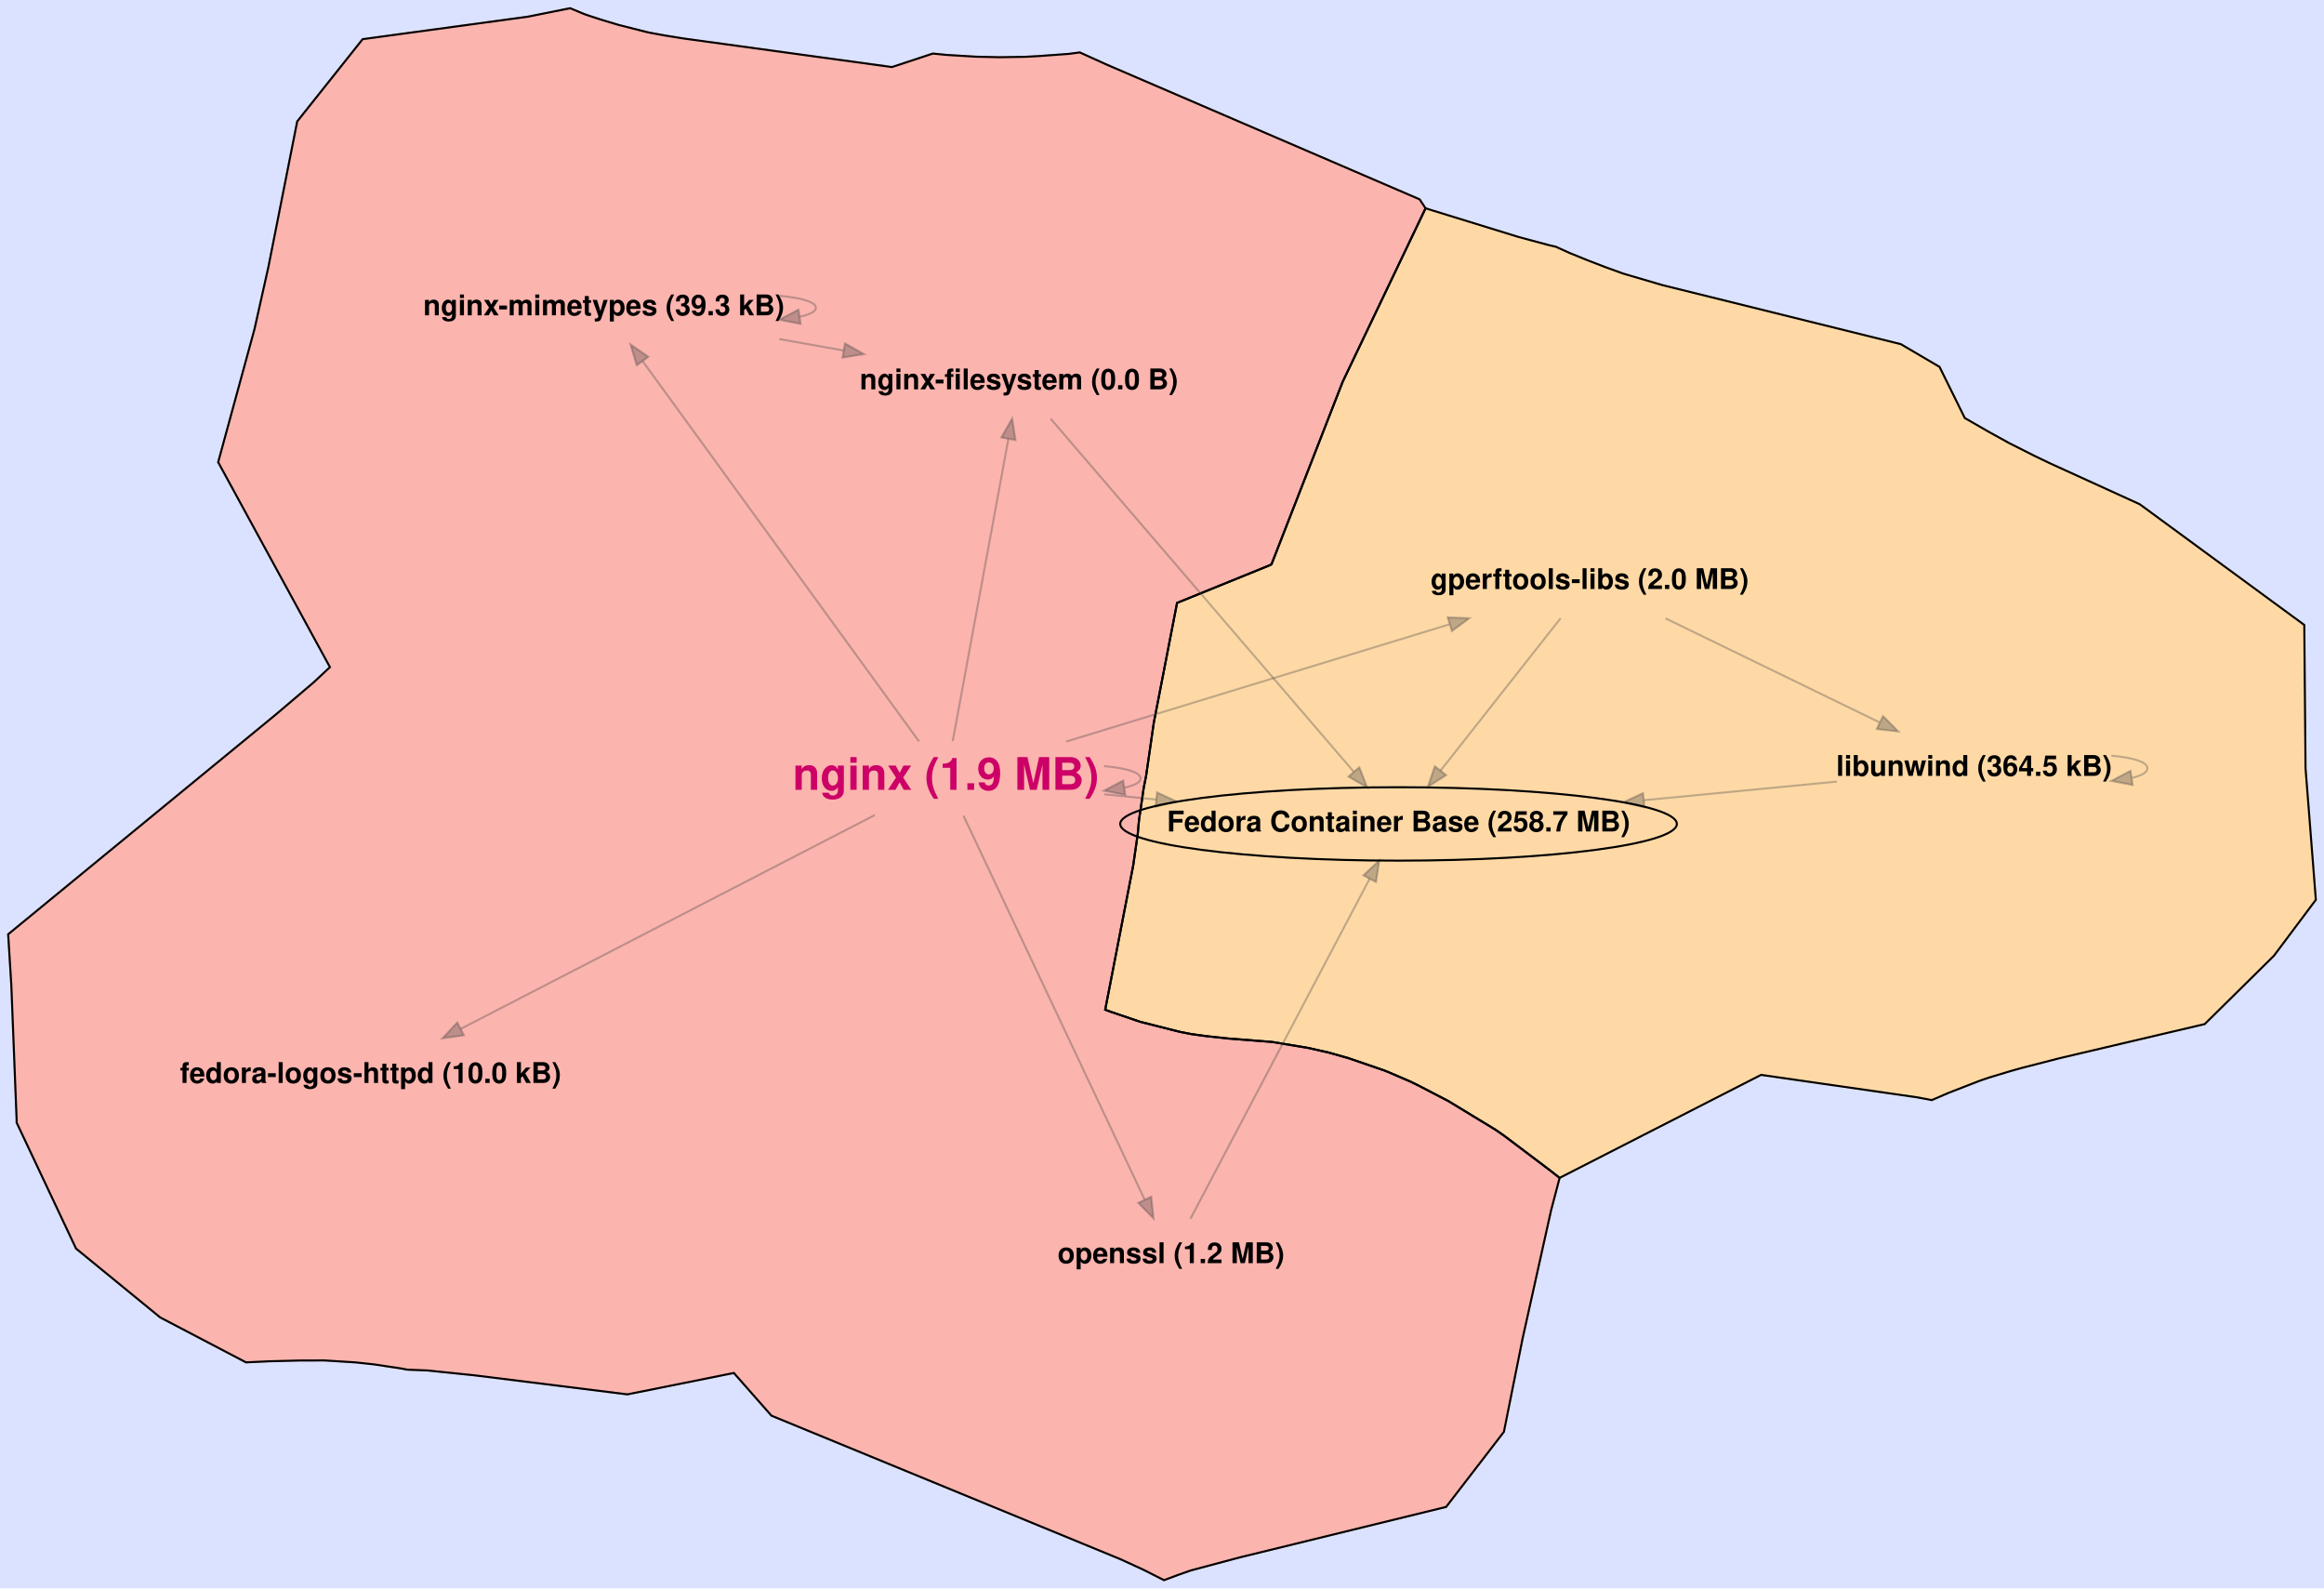
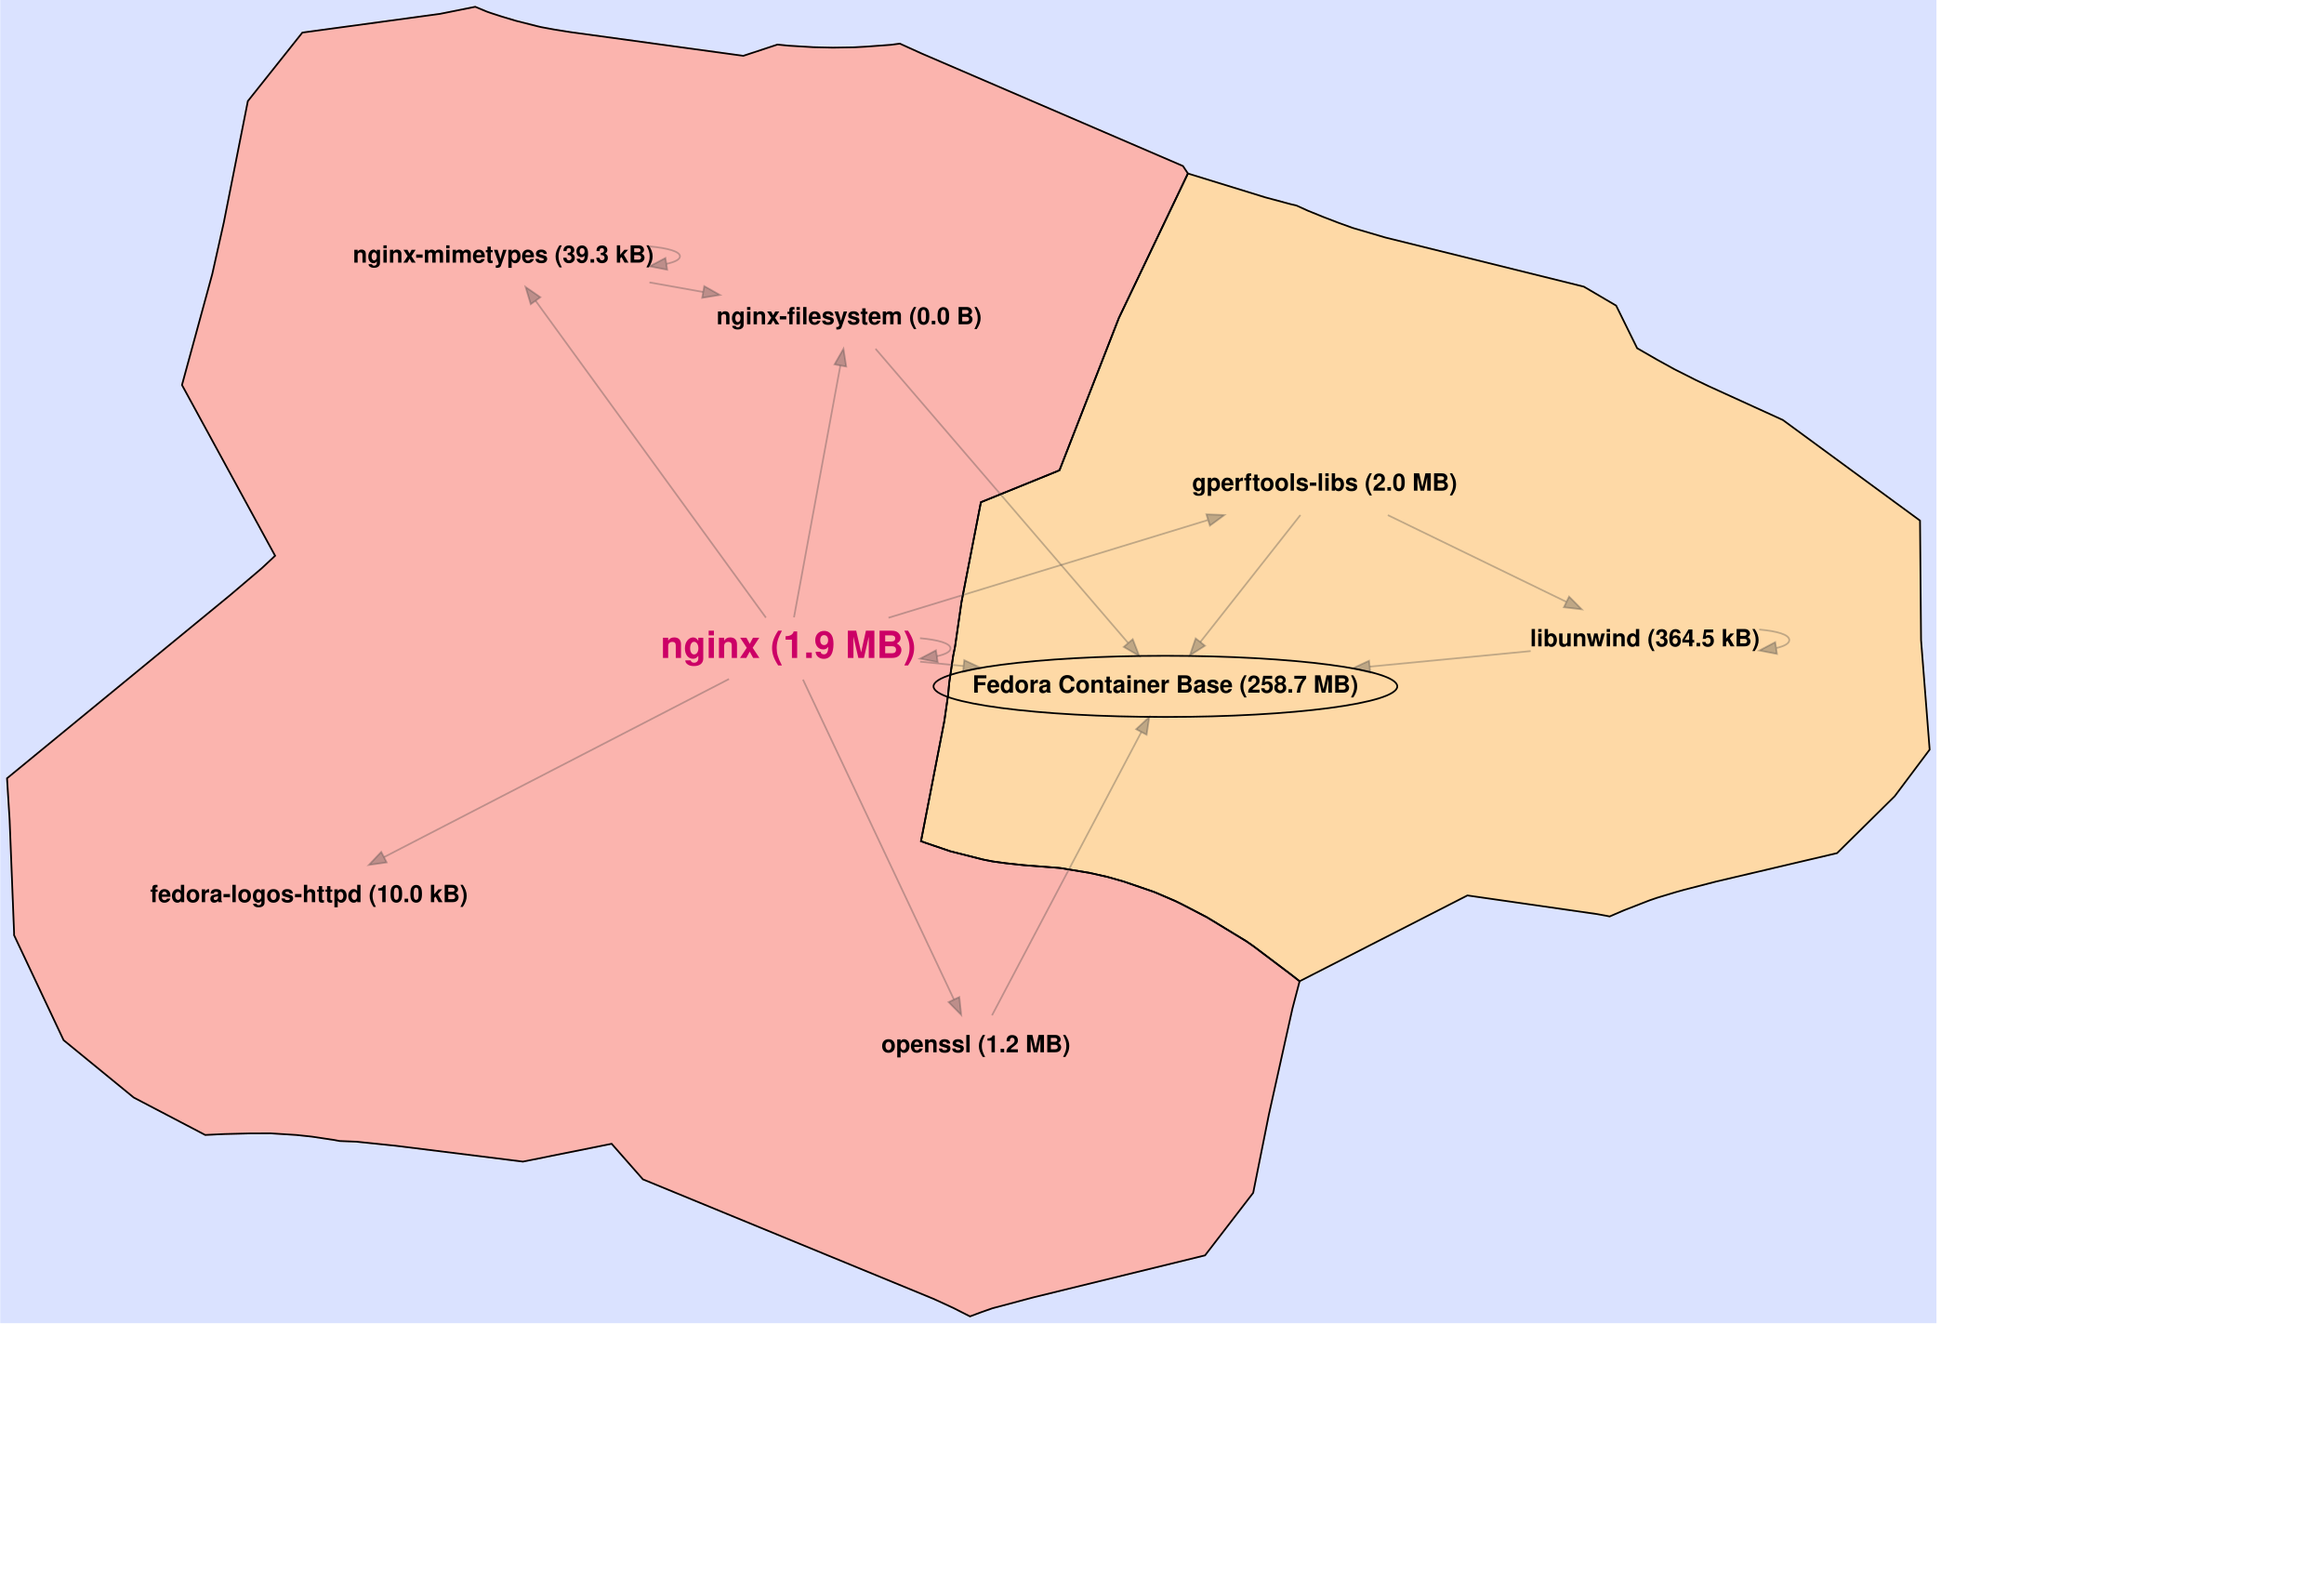
- <svg xmlns="http://www.w3.org/2000/svg" width="1140pt" height="779pt" viewBox="0.00 0.00 1139.79 778.81">
-   <g id="graph0" class="graph" transform="scale(1 1) rotate(0) translate(95.7633 633.6401)">
+ <svg xmlns="http://www.w3.org/2000/svg" width="950pt" height="649pt" viewBox="0.00 0.00 1139.79 778.81">
+   <g id="graph0" class="graph" transform="scale(.8333 .8333) rotate(0) translate(95.7633 633.6401)">
    <polygon fill="#dae2ff" stroke="transparent" points="-95.763,145.165 -95.763,-633.64 1044.03,-633.64 1044.03,145.165 -95.763,145.165" />
-     <polygon fill="#fed9a6" stroke="#fed9a6" points="895.85,-110.016 914.322,-114.769 985.529,-131.505 1019.473,-165.018 1040.03,-192.44 1034.97,-256.92 1034.36,-327.214 953.636,-386.424 909.699,-406.45 902.048,-410.123 889.738,-416.329 889.304,-303.626 885.67,-257.277 881.715,-257.277 880.413,-255.619 875.335,-252.482 875.335,-252.482 880.413,-255.619 881.715,-257.277 880.849,-258.296 875.442,-261.495 870.036,-261.495 870.036,-261.495 875.442,-261.495 880.849,-258.296 881.715,-257.277 885.67,-257.277 889.304,-303.626 889.738,-416.329 879.555,-421.947 867.852,-428.681 855.477,-453.757 836.479,-464.911 719.654,-493.835 701.054,-499.291 700.073,-499.601 691.859,-502.569 682.856,-506.028 674.065,-509.604 667.223,-512.698 663.867,-513.468 648.885,-517.496 650.512,-431.193 650.512,-431.193 648.885,-517.496 603.392,-531.518 562.744,-446.46 527.815,-356.907 526.492,-356.293 481.524,-338.043 470.094,-279.195 466.315,-253.068 465.183,-247.438 462.865,-231.615 462.236,-224.737 460.019,-209.325 446.272,-138.549 448.844,-137.599 463.409,-132.634 482.128,-127.891 483.55,-127.572 488.621,-126.586 496.349,-125.534 506.813,-124.412 527.28,-122.819 528.633,-122.674 545.719,-119.833 556.005,-117.518 565.525,-114.816 583.168,-108.764 585.055,-108.008 596.084,-103.259 599.623,-101.528 614.547,-93.778 637.726,-79.684 641.913,-76.778 645.73,-184.458 643.776,-229.941 639.403,-229.941 638.903,-229.782 638.903,-229.782 639.403,-229.941 643.776,-229.941 645.73,-184.458 641.913,-76.778 664.123,-60.02 669.138,-56.095 767.935,-106.6 844.063,-95.655 849.136,-94.734 851.664,-94.228 860.001,-97.826 875.254,-103.744 879.606,-105.242 890.675,-108.572 895.85,-110.016 895.85,-110.016" />
+     <polygon fill="#fed9a6" stroke="#fed9a6" points="1034.36,-327.214 1034.97,-256.92 1040.03,-192.44 1019.473,-165.018 985.529,-131.505 914.322,-114.769 895.85,-110.016 890.675,-108.572 879.606,-105.242 875.254,-103.744 860.001,-97.826 851.664,-94.228 849.136,-94.734 844.063,-95.655 767.935,-106.6 669.138,-56.095 664.123,-60.02 641.913,-76.778 645.73,-184.458 643.776,-229.941 639.403,-229.941 638.903,-229.782 638.903,-229.782 639.403,-229.941 643.776,-229.941 645.73,-184.458 641.913,-76.778 637.726,-79.684 614.547,-93.778 599.623,-101.528 596.084,-103.259 585.055,-108.008 583.168,-108.764 565.525,-114.816 556.005,-117.518 545.719,-119.833 528.633,-122.674 527.28,-122.819 506.813,-124.412 496.349,-125.534 488.621,-126.586 483.55,-127.572 482.128,-127.891 463.409,-132.634 448.844,-137.599 446.272,-138.549 460.019,-209.325 462.236,-224.737 462.865,-231.615 465.183,-247.438 466.315,-253.068 470.094,-279.195 481.524,-338.043 526.492,-356.293 527.815,-356.907 562.744,-446.46 603.392,-531.518 648.885,-517.496 650.512,-431.193 650.512,-431.193 648.885,-517.496 663.867,-513.468 667.223,-512.698 674.065,-509.604 682.856,-506.028 691.859,-502.569 700.073,-499.601 701.054,-499.291 719.654,-493.835 836.479,-464.911 855.477,-453.757 867.852,-428.681 879.555,-421.947 889.738,-416.329 889.304,-303.626 885.67,-257.277 881.715,-257.277 880.849,-258.296 875.442,-261.495 870.036,-261.495 870.036,-261.495 875.442,-261.495 880.849,-258.296 881.715,-257.277 880.413,-255.619 875.335,-252.482 875.335,-252.482 880.413,-255.619 881.715,-257.277 885.67,-257.277 889.304,-303.626 889.738,-416.329 902.048,-410.123 909.699,-406.45 953.636,-386.424 1034.36,-327.214 1034.36,-327.214" />
    <polygon fill="#fbb4ae" stroke="#fbb4ae" points="496.349,-125.534 506.813,-124.412 527.28,-122.819 528.633,-122.674 545.719,-119.833 556.005,-117.518 565.525,-114.816 583.168,-108.764 585.055,-108.008 596.084,-103.259 599.623,-101.528 614.547,-93.778 637.726,-79.684 641.913,-76.778 664.123,-60.02 669.138,-56.095 664.914,-40.008 650.989,22.652 641.816,68.427 613.48,105.246 512.533,129.935 488.386,136.364 487.926,136.516 481.871,138.643 475.112,141.165 465.247,136.161 454.027,131.008 453.568,130.808 282.577,60.501 264.159,39.572 211.926,50.059 137.109,40.738 114.001,38.346 113.69,38.327 104.001,37.943 101.098,37.378 87.606,35.344 78.502,34.372 63.364,33.422 50.915,33.461 36.269,33.83 24.888,34.366 -17.195,12.334 -58.465,-21.421 -87.608,-83.214 -87.599,-84.541 -90.218,-150.728 46.026,-111.22 47.812,-109.072 51.018,-107.99 56.309,-174.771 57.483,-106.422 57.483,-106.422 56.309,-174.771 51.018,-107.99 47.812,-109.072 46.026,-111.22 -90.218,-150.728 -91.763,-175.539 39.551,-283.331 58.078,-299.077 66.053,-306.525 11.234,-407.031 29.067,-472.344 35.881,-502.809 50.003,-574.126 82.089,-614.453 163.089,-625.472 183.859,-629.64 190.403,-626.911 191.404,-626.542 193.529,-625.807 194.833,-485.727 200.409,-487.537 205.832,-485.786 209.017,-482.646 205.602,-479.368 200.668,-477.854 200.668,-477.854 205.602,-479.368 209.017,-482.646 205.832,-485.786 200.409,-487.537 194.833,-485.727 193.529,-625.807 199.381,-623.918 207.768,-621.406 220.789,-618.109 222.916,-617.62 230.205,-616.283 239.64,-614.77 341.673,-600.778 361.757,-607.399 368.543,-606.729 382.87,-605.861 383.749,-478.08 387.955,-446.554 387.681,-446.465 387.681,-446.465 387.955,-446.554 383.749,-478.08 382.87,-605.861 394.431,-605.603 407.064,-605.805 413.634,-606.161 415.531,-446.744 413.116,-446.744 409.497,-443.233 403.941,-441.474 398.358,-443.236 396.277,-349.231 396.111,-349.237 386.957,-349.27 385.916,-252.05 385.829,-252.022 381.054,-252.022 380.572,-252.183 376.915,-252.183 373.639,-255.446 368.731,-256.994 361.198,-254.368 359.138,-252.414 359.138,-252.414 361.198,-254.368 368.731,-256.994 373.639,-255.446 376.915,-252.183 374.051,-249.202 374.051,-249.202 376.915,-252.183 380.572,-252.183 381.054,-252.022 385.829,-252.022 385.916,-252.05 386.957,-349.27 396.111,-349.237 396.277,-349.231 398.358,-443.236 403.941,-441.474 409.497,-443.233 413.116,-446.744 415.531,-446.744 413.634,-606.161 428.434,-607.246 433.834,-607.952 446.519,-602.195 600.475,-535.919 603.392,-531.518 562.744,-446.46 527.815,-356.907 526.492,-356.293 481.524,-338.043 470.094,-279.195 466.315,-253.068 465.183,-247.438 462.865,-231.615 462.236,-224.737 460.019,-209.325 446.272,-138.549 448.844,-137.599 463.409,-132.634 482.128,-127.891 483.55,-127.572 488.621,-126.586 496.349,-125.534 496.349,-125.534" />
    <polyline fill="none" stroke="#000000" points="596.084,-103.259 585.055,-108.008 583.168,-108.764 565.525,-114.816 556.005,-117.518 545.719,-119.833 528.633,-122.674 527.28,-122.819 506.813,-124.412 496.349,-125.534 488.621,-126.586 483.55,-127.572 482.128,-127.891 463.409,-132.634 448.844,-137.599 446.272,-138.549 460.019,-209.325 462.236,-224.737 462.865,-231.615 465.183,-247.438 466.315,-253.068 470.094,-279.195 481.524,-338.043 526.492,-356.293 527.815,-356.907 562.744,-446.46 603.392,-531.518 648.885,-517.496 663.867,-513.468 667.223,-512.698 674.065,-509.604 682.856,-506.028 691.859,-502.569 700.073,-499.601 701.054,-499.291 719.654,-493.835 836.479,-464.911 855.477,-453.757 867.852,-428.681 879.555,-421.947 889.738,-416.329 902.048,-410.123 909.699,-406.45 953.636,-386.424 1034.36,-327.214 1034.97,-256.92 1040.03,-192.44 1019.473,-165.018 985.529,-131.505 914.322,-114.769 895.85,-110.016 890.675,-108.572 879.606,-105.242 875.254,-103.744 860.001,-97.826 851.664,-94.228 849.136,-94.734 844.063,-95.655 767.935,-106.6 669.138,-56.095 664.123,-60.02 641.913,-76.778 637.726,-79.684 614.547,-93.778 599.623,-101.528 596.084,-103.259 " />
    <polyline fill="none" stroke="#000000" points="87.606,35.344 78.502,34.372 63.364,33.422 50.915,33.461 36.269,33.83 24.888,34.366 -17.195,12.334 -58.465,-21.421 -87.608,-83.214 -87.599,-84.541 -90.218,-150.728 -91.763,-175.539 39.551,-283.331 58.078,-299.077 66.053,-306.525 11.234,-407.031 29.067,-472.344 35.881,-502.809 50.003,-574.126 82.089,-614.453 163.089,-625.472 183.859,-629.64 190.403,-626.911 191.404,-626.542 193.529,-625.807 199.381,-623.918 207.768,-621.406 220.789,-618.109 222.916,-617.62 230.205,-616.283 239.64,-614.77 341.673,-600.778 361.757,-607.399 368.543,-606.729 382.87,-605.861 394.431,-605.603 407.064,-605.805 413.634,-606.161 428.434,-607.246 433.834,-607.952 446.519,-602.195 600.475,-535.919 603.392,-531.518 562.744,-446.46 527.815,-356.907 526.492,-356.293 481.524,-338.043 470.094,-279.195 466.315,-253.068 465.183,-247.438 462.865,-231.615 462.236,-224.737 460.019,-209.325 446.272,-138.549 448.844,-137.599 463.409,-132.634 482.128,-127.891 483.55,-127.572 488.621,-126.586 496.349,-125.534 506.813,-124.412 527.28,-122.819 528.633,-122.674 545.719,-119.833 556.005,-117.518 565.525,-114.816 583.168,-108.764 585.055,-108.008 596.084,-103.259 599.623,-101.528 614.547,-93.778 637.726,-79.684 641.913,-76.778 664.123,-60.02 669.138,-56.095 664.914,-40.008 650.989,22.652 641.816,68.427 613.48,105.246 512.533,129.935 488.386,136.364 487.926,136.516 481.871,138.643 475.112,141.165 465.247,136.161 454.027,131.008 453.568,130.808 282.577,60.501 264.159,39.572 211.926,50.059 137.109,40.738 114.001,38.346 113.69,38.327 104.001,37.943 101.098,37.378 87.606,35.344 " />
    <g id="edge1" class="edge">
      <path fill="none" stroke="#444444" stroke-opacity="0.333" d="M805.158,-250.423C776.784,-247.682 742.863,-244.405 710.441,-241.272" />
      <polygon fill="#444444" fill-opacity="0.333" stroke="#444444" stroke-opacity="0.333" points="710.725,-237.784 700.435,-240.306 710.052,-244.751 710.725,-237.784" />
    </g>
    <g id="edge2" class="edge">
      <path fill="none" stroke="#444444" stroke-opacity="0.333" d="M939.747,-263.106C950.25,-262.181 957.41,-260.119 957.41,-256.92 957.41,-254.921 954.613,-253.365 949.951,-252.254" />
      <polygon fill="#444444" fill-opacity="0.333" stroke="#444444" stroke-opacity="0.333" points="950.154,-248.746 939.747,-250.734 949.122,-255.669 950.154,-248.746" />
    </g>
    <g id="edge3" class="edge">
      <path fill="none" stroke="#444444" stroke-opacity="0.333" d="M669.609,-330.492C653.924,-310.588 628.555,-278.396 610.708,-255.75" />
      <polygon fill="#444444" fill-opacity="0.333" stroke="#444444" stroke-opacity="0.333" points="613.444,-253.566 604.505,-247.878 607.946,-257.899 613.444,-253.566" />
    </g>
    <g id="edge4" class="edge">
      <path fill="none" stroke="#444444" stroke-opacity="0.333" d="M721.095,-330.447C751.184,-315.826 793.685,-295.174 825.986,-279.478" />
      <polygon fill="#444444" fill-opacity="0.333" stroke="#444444" stroke-opacity="0.333" points="827.767,-282.504 835.232,-274.986 824.708,-276.208 827.767,-282.504" />
    </g>
    <g id="edge5" class="edge">
      <path fill="none" stroke="#444444" stroke-opacity="0.333" d="M445.778,-244.177C454.047,-243.345 462.587,-242.485 471.192,-241.619" />
      <polygon fill="#444444" fill-opacity="0.333" stroke="#444444" stroke-opacity="0.333" points="471.71,-245.085 481.31,-240.601 471.01,-238.12 471.71,-245.085" />
    </g>
    <g id="edge6" class="edge">
      <path fill="none" stroke="#444444" stroke-opacity="0.333" d="M333.252,-233.986C281.999,-207.528 186.355,-158.155 130.232,-129.183" />
      <polygon fill="#444444" fill-opacity="0.333" stroke="#444444" stroke-opacity="0.333" points="131.732,-126.019 121.241,-124.542 128.521,-132.239 131.732,-126.019" />
    </g>
    <g id="edge7" class="edge">
      <path fill="none" stroke="#444444" stroke-opacity="0.333" d="M427.142,-270.039C480.429,-286.337 558.862,-310.325 614.991,-327.493" />
      <polygon fill="#444444" fill-opacity="0.333" stroke="#444444" stroke-opacity="0.333" points="614.263,-330.93 624.85,-330.508 616.311,-324.236 614.263,-330.93" />
    </g>
    <g id="edge8" class="edge">
      <path fill="none" stroke="#444444" stroke-opacity="0.333" d="M445.695,-258.013C456.445,-257.021 463.63,-255.013 463.63,-251.99 463.63,-250.053 460.681,-248.533 455.736,-247.43" />
      <polygon fill="#444444" fill-opacity="0.333" stroke="#444444" stroke-opacity="0.333" points="456.096,-243.945 445.695,-245.967 455.086,-250.872 456.096,-243.945" />
    </g>
    <g id="edge9" class="edge">
      <path fill="none" stroke="#444444" stroke-opacity="0.333" d="M371.501,-270.285C377.786,-304.396 391.329,-377.904 398.782,-418.354" />
      <polygon fill="#444444" fill-opacity="0.333" stroke="#444444" stroke-opacity="0.333" points="395.37,-419.155 400.624,-428.355 402.254,-417.886 395.37,-419.155" />
    </g>
    <g id="edge10" class="edge">
      <path fill="none" stroke="#444444" stroke-opacity="0.333" d="M354.967,-270.098C325.446,-310.709 253.853,-409.198 219.454,-456.521" />
      <polygon fill="#444444" fill-opacity="0.333" stroke="#444444" stroke-opacity="0.333" points="216.531,-454.589 213.482,-464.736 222.193,-458.705 216.531,-454.589" />
    </g>
    <g id="edge11" class="edge">
      <path fill="none" stroke="#444444" stroke-opacity="0.333" d="M376.796,-233.629C396.111,-192.708 442.78,-93.829 465.587,-45.507" />
      <polygon fill="#444444" fill-opacity="0.333" stroke="#444444" stroke-opacity="0.333" points="468.841,-46.813 469.944,-36.276 462.511,-43.825 468.841,-46.813" />
    </g>
    <g id="edge12" class="edge">
      <path fill="none" stroke="#444444" stroke-opacity="0.333" d="M419.513,-428.348C452.588,-389.832 529.989,-299.697 568.119,-255.294" />
      <polygon fill="#444444" fill-opacity="0.333" stroke="#444444" stroke-opacity="0.333" points="570.902,-257.425 574.762,-247.558 565.592,-252.865 570.902,-257.425" />
    </g>
    <g id="edge13" class="edge">
      <path fill="none" stroke="#444444" stroke-opacity="0.333" d="M286.421,-467.418C296.865,-465.556 307.536,-463.653 317.979,-461.791" />
      <polygon fill="#444444" fill-opacity="0.333" stroke="#444444" stroke-opacity="0.333" points="318.677,-465.222 327.907,-460.021 317.448,-458.331 318.677,-465.222" />
    </g>
    <g id="edge14" class="edge">
      <path fill="none" stroke="#444444" stroke-opacity="0.333" d="M286.457,-488.638C297.266,-487.602 304.38,-485.643 304.38,-482.76 304.38,-480.913 301.461,-479.445 296.52,-478.356" />
      <polygon fill="#444444" fill-opacity="0.333" stroke="#444444" stroke-opacity="0.333" points="296.859,-474.869 286.457,-476.882 295.844,-481.795 296.859,-474.869" />
    </g>
    <g id="edge15" class="edge">
      <path fill="none" stroke="#444444" stroke-opacity="0.333" d="M488.082,-36.045C507.72,-73.298 552.837,-158.886 575.94,-202.713" />
      <polygon fill="#444444" fill-opacity="0.333" stroke="#444444" stroke-opacity="0.333" points="572.892,-204.436 580.652,-211.65 579.085,-201.172 572.892,-204.436" />
    </g>
    <g id="node1" class="node">
      <ellipse fill="none" stroke="#000000" cx="590.14" cy="-229.65" rx="136.5" ry="18" />
      <text text-anchor="middle" x="590.14" y="-225.95" font-family="Helvetica,sans-Serif" font-weight="bold" font-size="14.00" fill="#000000">Fedora Container Base (258.7 MB)</text>
    </g>
    <g id="node2" class="node">
      <text text-anchor="middle" x="872.41" y="-253.22" font-family="Helvetica,sans-Serif" font-weight="bold" font-size="14.00" fill="#000000">libunwind (364.5 kB)</text>
    </g>
    <g id="node3" class="node">
      <text text-anchor="middle" x="86" y="-102.65" font-family="Helvetica,sans-Serif" font-weight="bold" font-size="14.00" fill="#000000">fedora-logos-httpd (10.0 kB)</text>
    </g>
    <g id="node4" class="node">
      <text text-anchor="middle" x="683.84" y="-344.85" font-family="Helvetica,sans-Serif" font-weight="bold" font-size="14.00" fill="#000000">gperftools-libs (2.0 MB)</text>
    </g>
    <g id="node5" class="node">
      <text text-anchor="middle" x="368.13" y="-246.39" font-family="Helvetica,sans-Serif" font-weight="bold" font-size="22.00" fill="#cc0066">nginx (1.9 MB)</text>
    </g>
    <g id="node6" class="node">
      <text text-anchor="middle" x="403.96" y="-442.76" font-family="Helvetica,sans-Serif" font-weight="bold" font-size="14.00" fill="#000000">nginx-filesystem (0.0 B)</text>
    </g>
    <g id="node7" class="node">
      <text text-anchor="middle" x="200.38" y="-479.06" font-family="Helvetica,sans-Serif" font-weight="bold" font-size="14.00" fill="#000000">nginx-mimetypes (39.3 kB)</text>
    </g>
    <g id="node8" class="node">
      <text text-anchor="middle" x="478.57" y="-14.3" font-family="Helvetica,sans-Serif" font-weight="bold" font-size="14.00" fill="#000000">openssl (1.2 MB)</text>
    </g>
  </g>
</svg>
